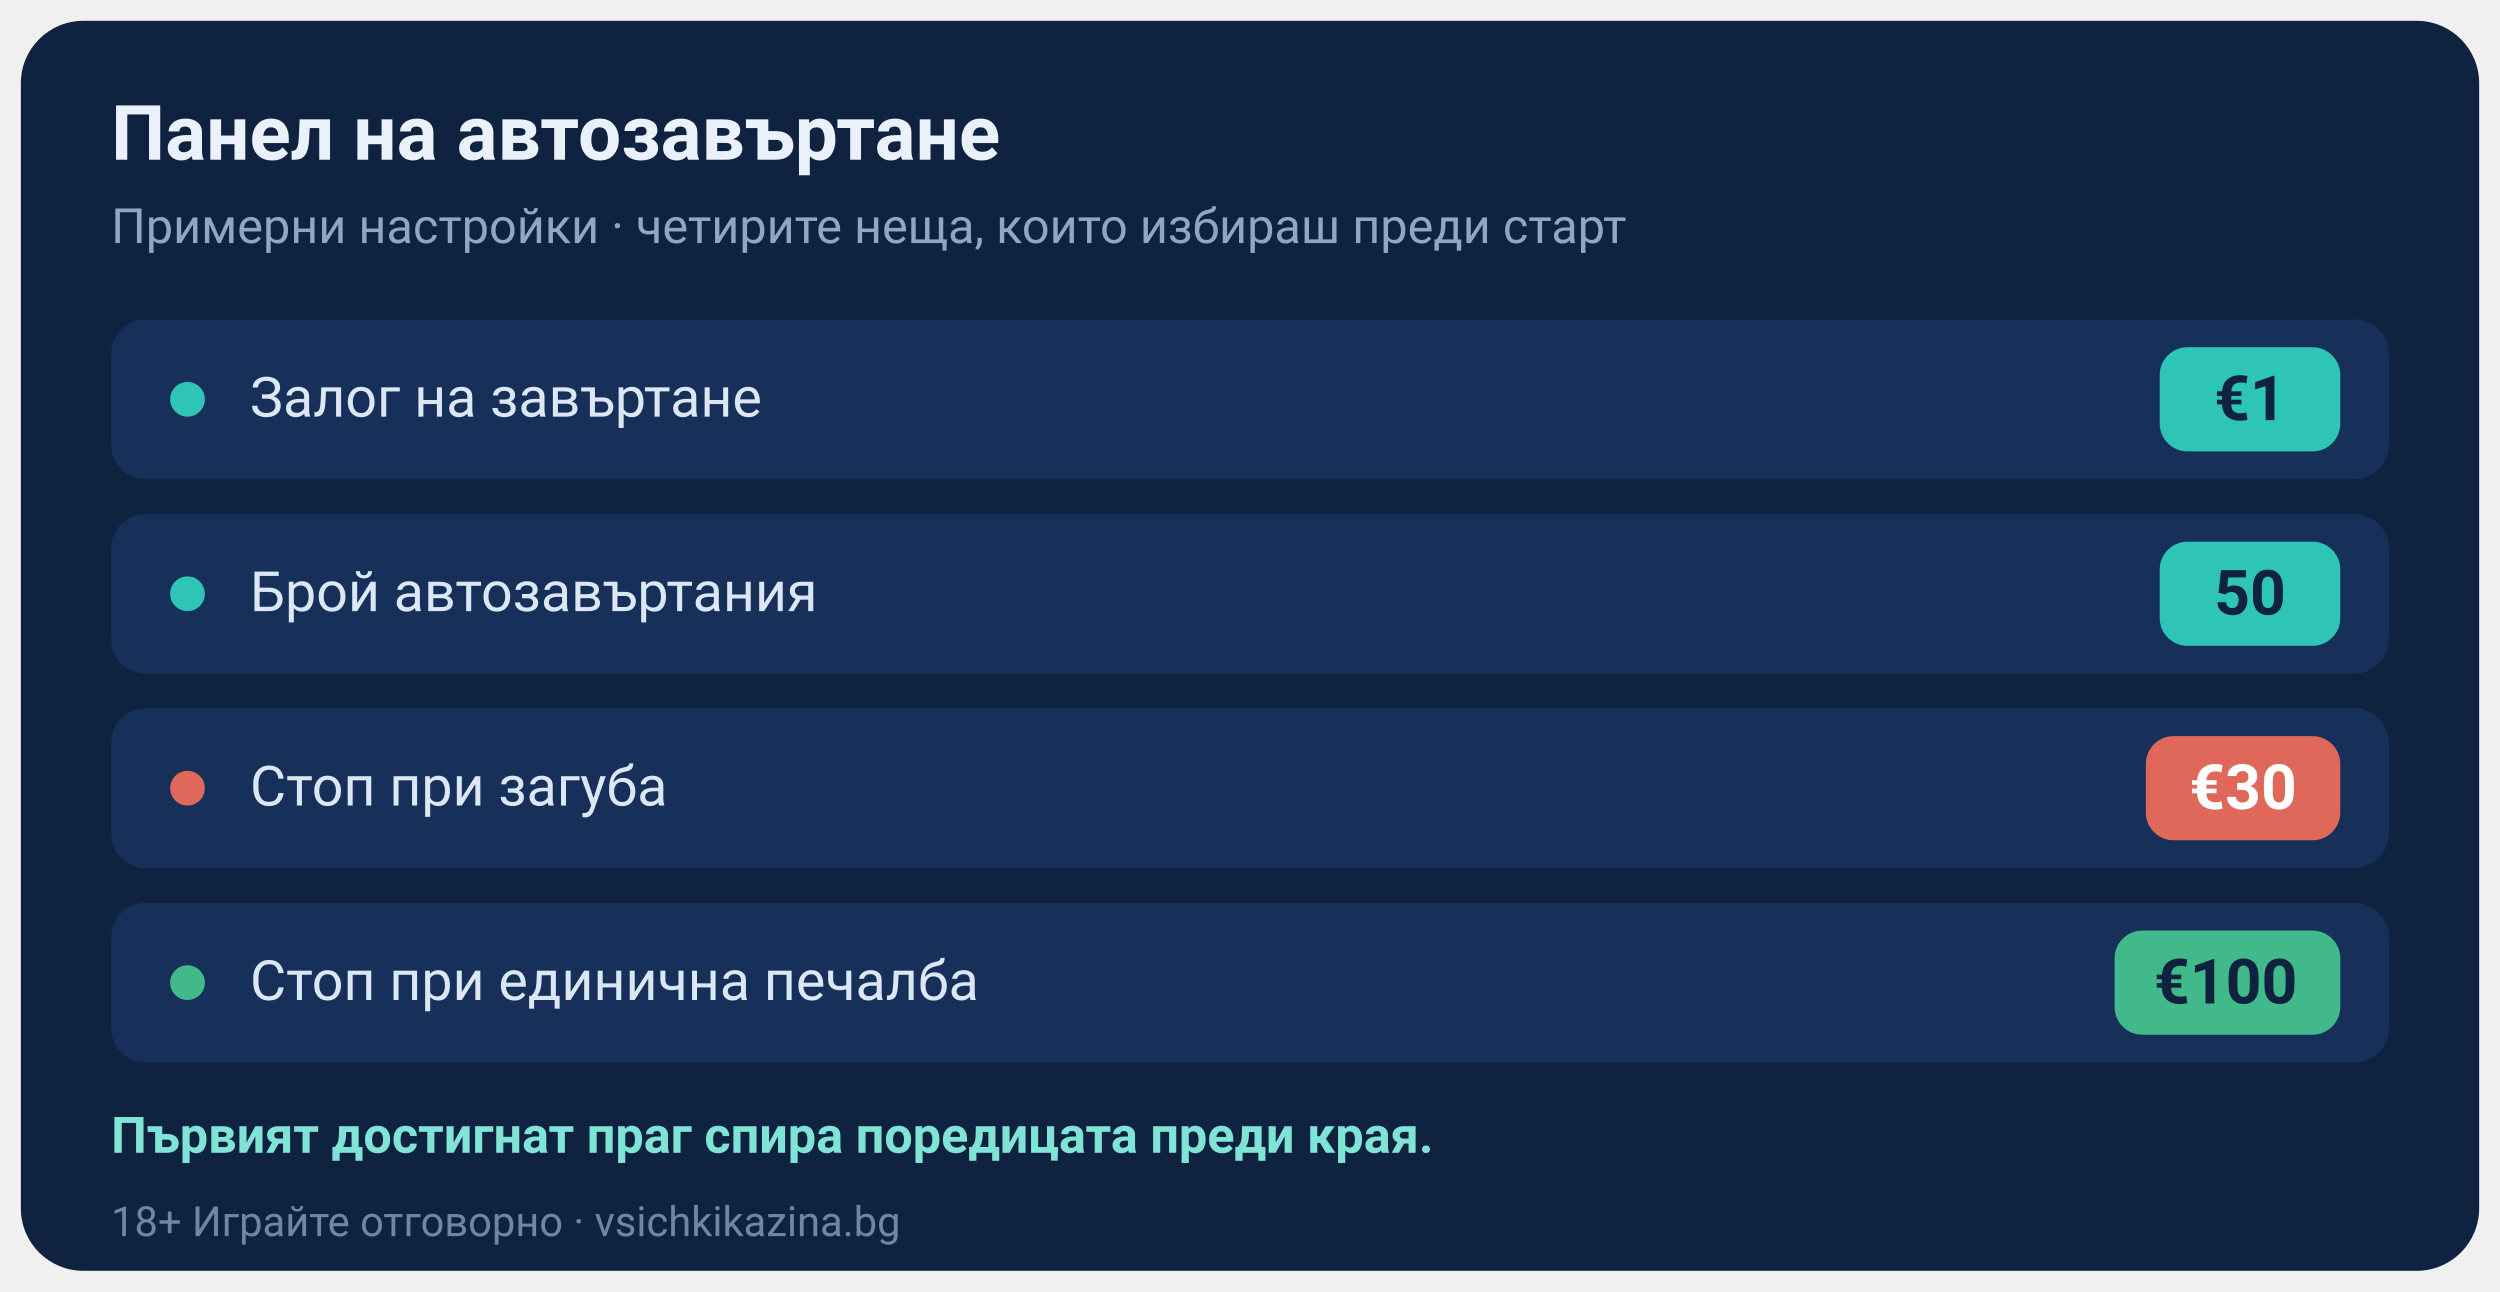
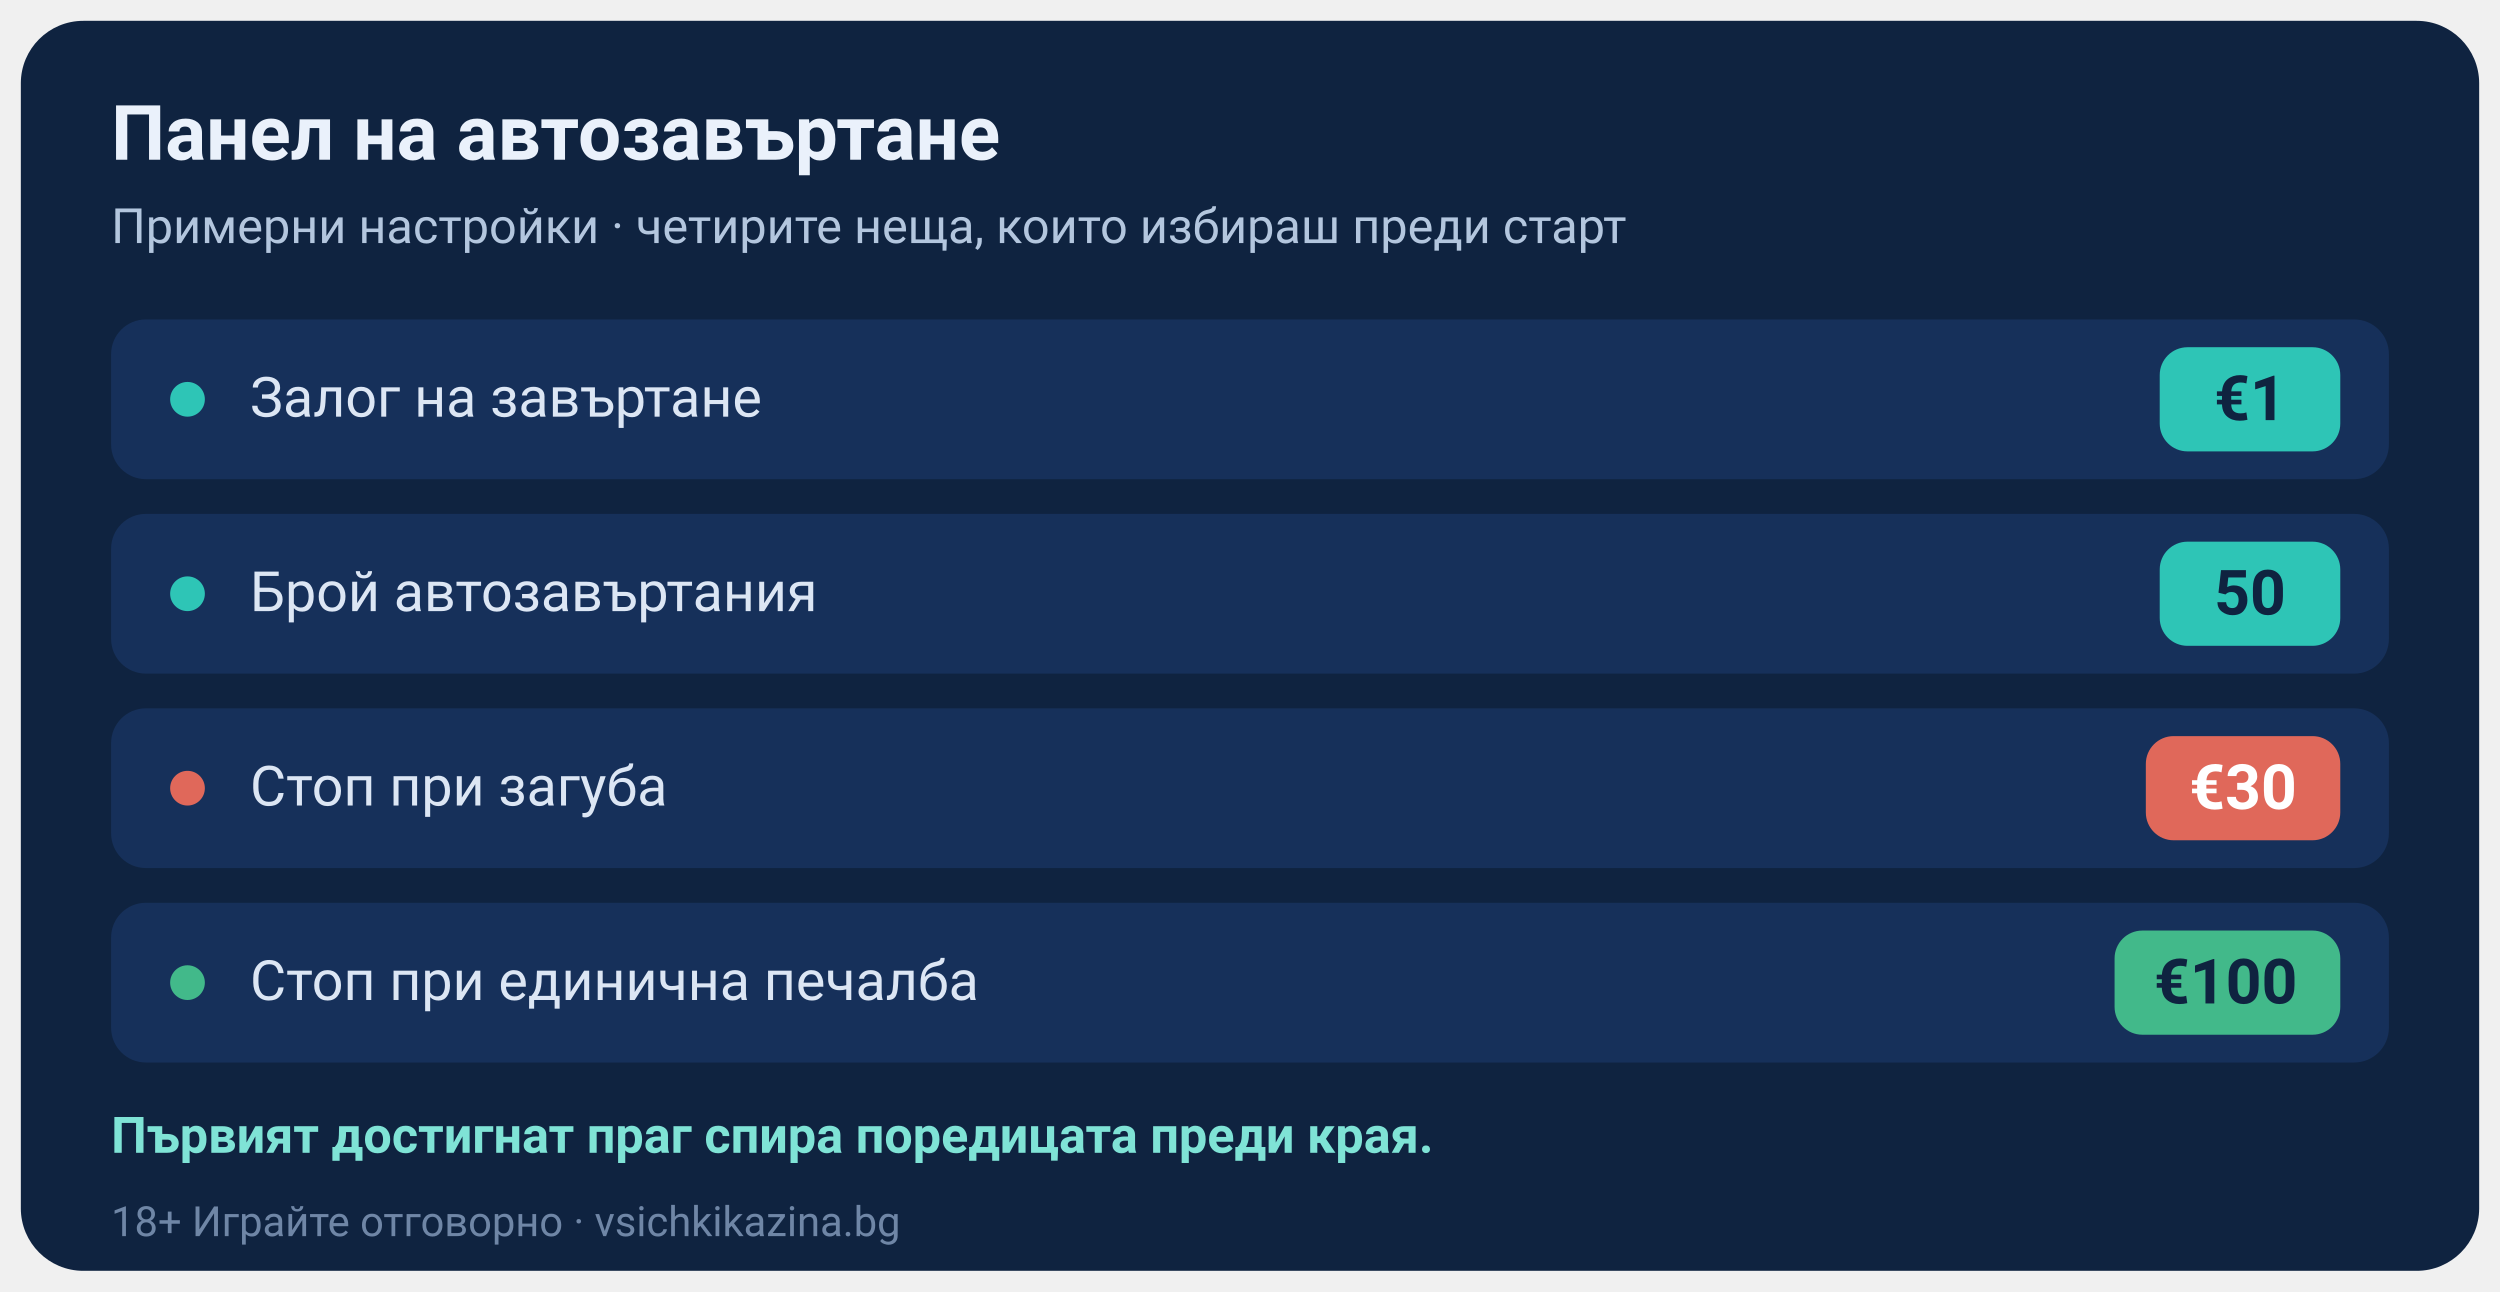
<svg xmlns="http://www.w3.org/2000/svg" viewBox="0 0 720 372" font-family="'Segoe UI',Roboto,Arial,sans-serif">
  <rect x="6" y="6" width="708" height="360" rx="18" fill="#0f2340" />
  <text x="32" y="46" fill="#eaf1fb" font-size="22" font-weight="700">Панел на автозавъртане</text>
-   <text x="32" y="70" fill="#8fa6c4" font-size="14">Примерни настройки · четирите неща, които избираш преди старт</text>
+   <text x="32" y="70" fill="#b3c6de" font-size="14">Примерни настройки · четирите неща, които избираш преди старт</text>
  <rect x="32" y="92" width="656" height="46" rx="10" fill="#16305a" />
  <circle cx="54" cy="115" r="5" fill="#2ec5b6" />
  <text x="72" y="120" fill="#dce6f4" font-size="16">Залог на завъртане</text>
  <rect x="622" y="100" width="52" height="30" rx="8" fill="#2ec5b6" />
  <text x="648" y="121" fill="#0f2340" font-size="18" font-weight="700" text-anchor="middle">€1</text>
  <rect x="32" y="148" width="656" height="46" rx="10" fill="#16305a" />
  <circle cx="54" cy="171" r="5" fill="#2ec5b6" />
  <text x="72" y="176" fill="#dce6f4" font-size="16">Брой автозавъртания</text>
  <rect x="622" y="156" width="52" height="30" rx="8" fill="#2ec5b6" />
  <text x="648" y="177" fill="#0f2340" font-size="18" font-weight="700" text-anchor="middle">50</text>
  <rect x="32" y="204" width="656" height="46" rx="10" fill="#16305a" />
  <circle cx="54" cy="227" r="5" fill="#e0685a" />
  <text x="72" y="232" fill="#dce6f4" font-size="16">Стоп при загуба</text>
  <rect x="618" y="212" width="56" height="30" rx="8" fill="#e0685a" />
  <text x="646" y="233" fill="#ffffff" font-size="18" font-weight="700" text-anchor="middle">€30</text>
  <rect x="32" y="260" width="656" height="46" rx="10" fill="#16305a" />
  <circle cx="54" cy="283" r="5" fill="#42b98a" />
  <text x="72" y="288" fill="#dce6f4" font-size="16">Стоп при единична печалба</text>
  <rect x="609" y="268" width="65" height="30" rx="8" fill="#42b98a" />
  <text x="641" y="289" fill="#0f2340" font-size="18" font-weight="700" text-anchor="middle">€100</text>
  <text x="32" y="332" fill="#7fe3d6" font-size="14.5" font-weight="600">Първият достигнат праг спира поредицата преди края.</text>
  <text x="32" y="356" fill="#6f86a6" font-size="12">18+ Играйте отговорно · vsichkikazina.bg</text>
</svg>
